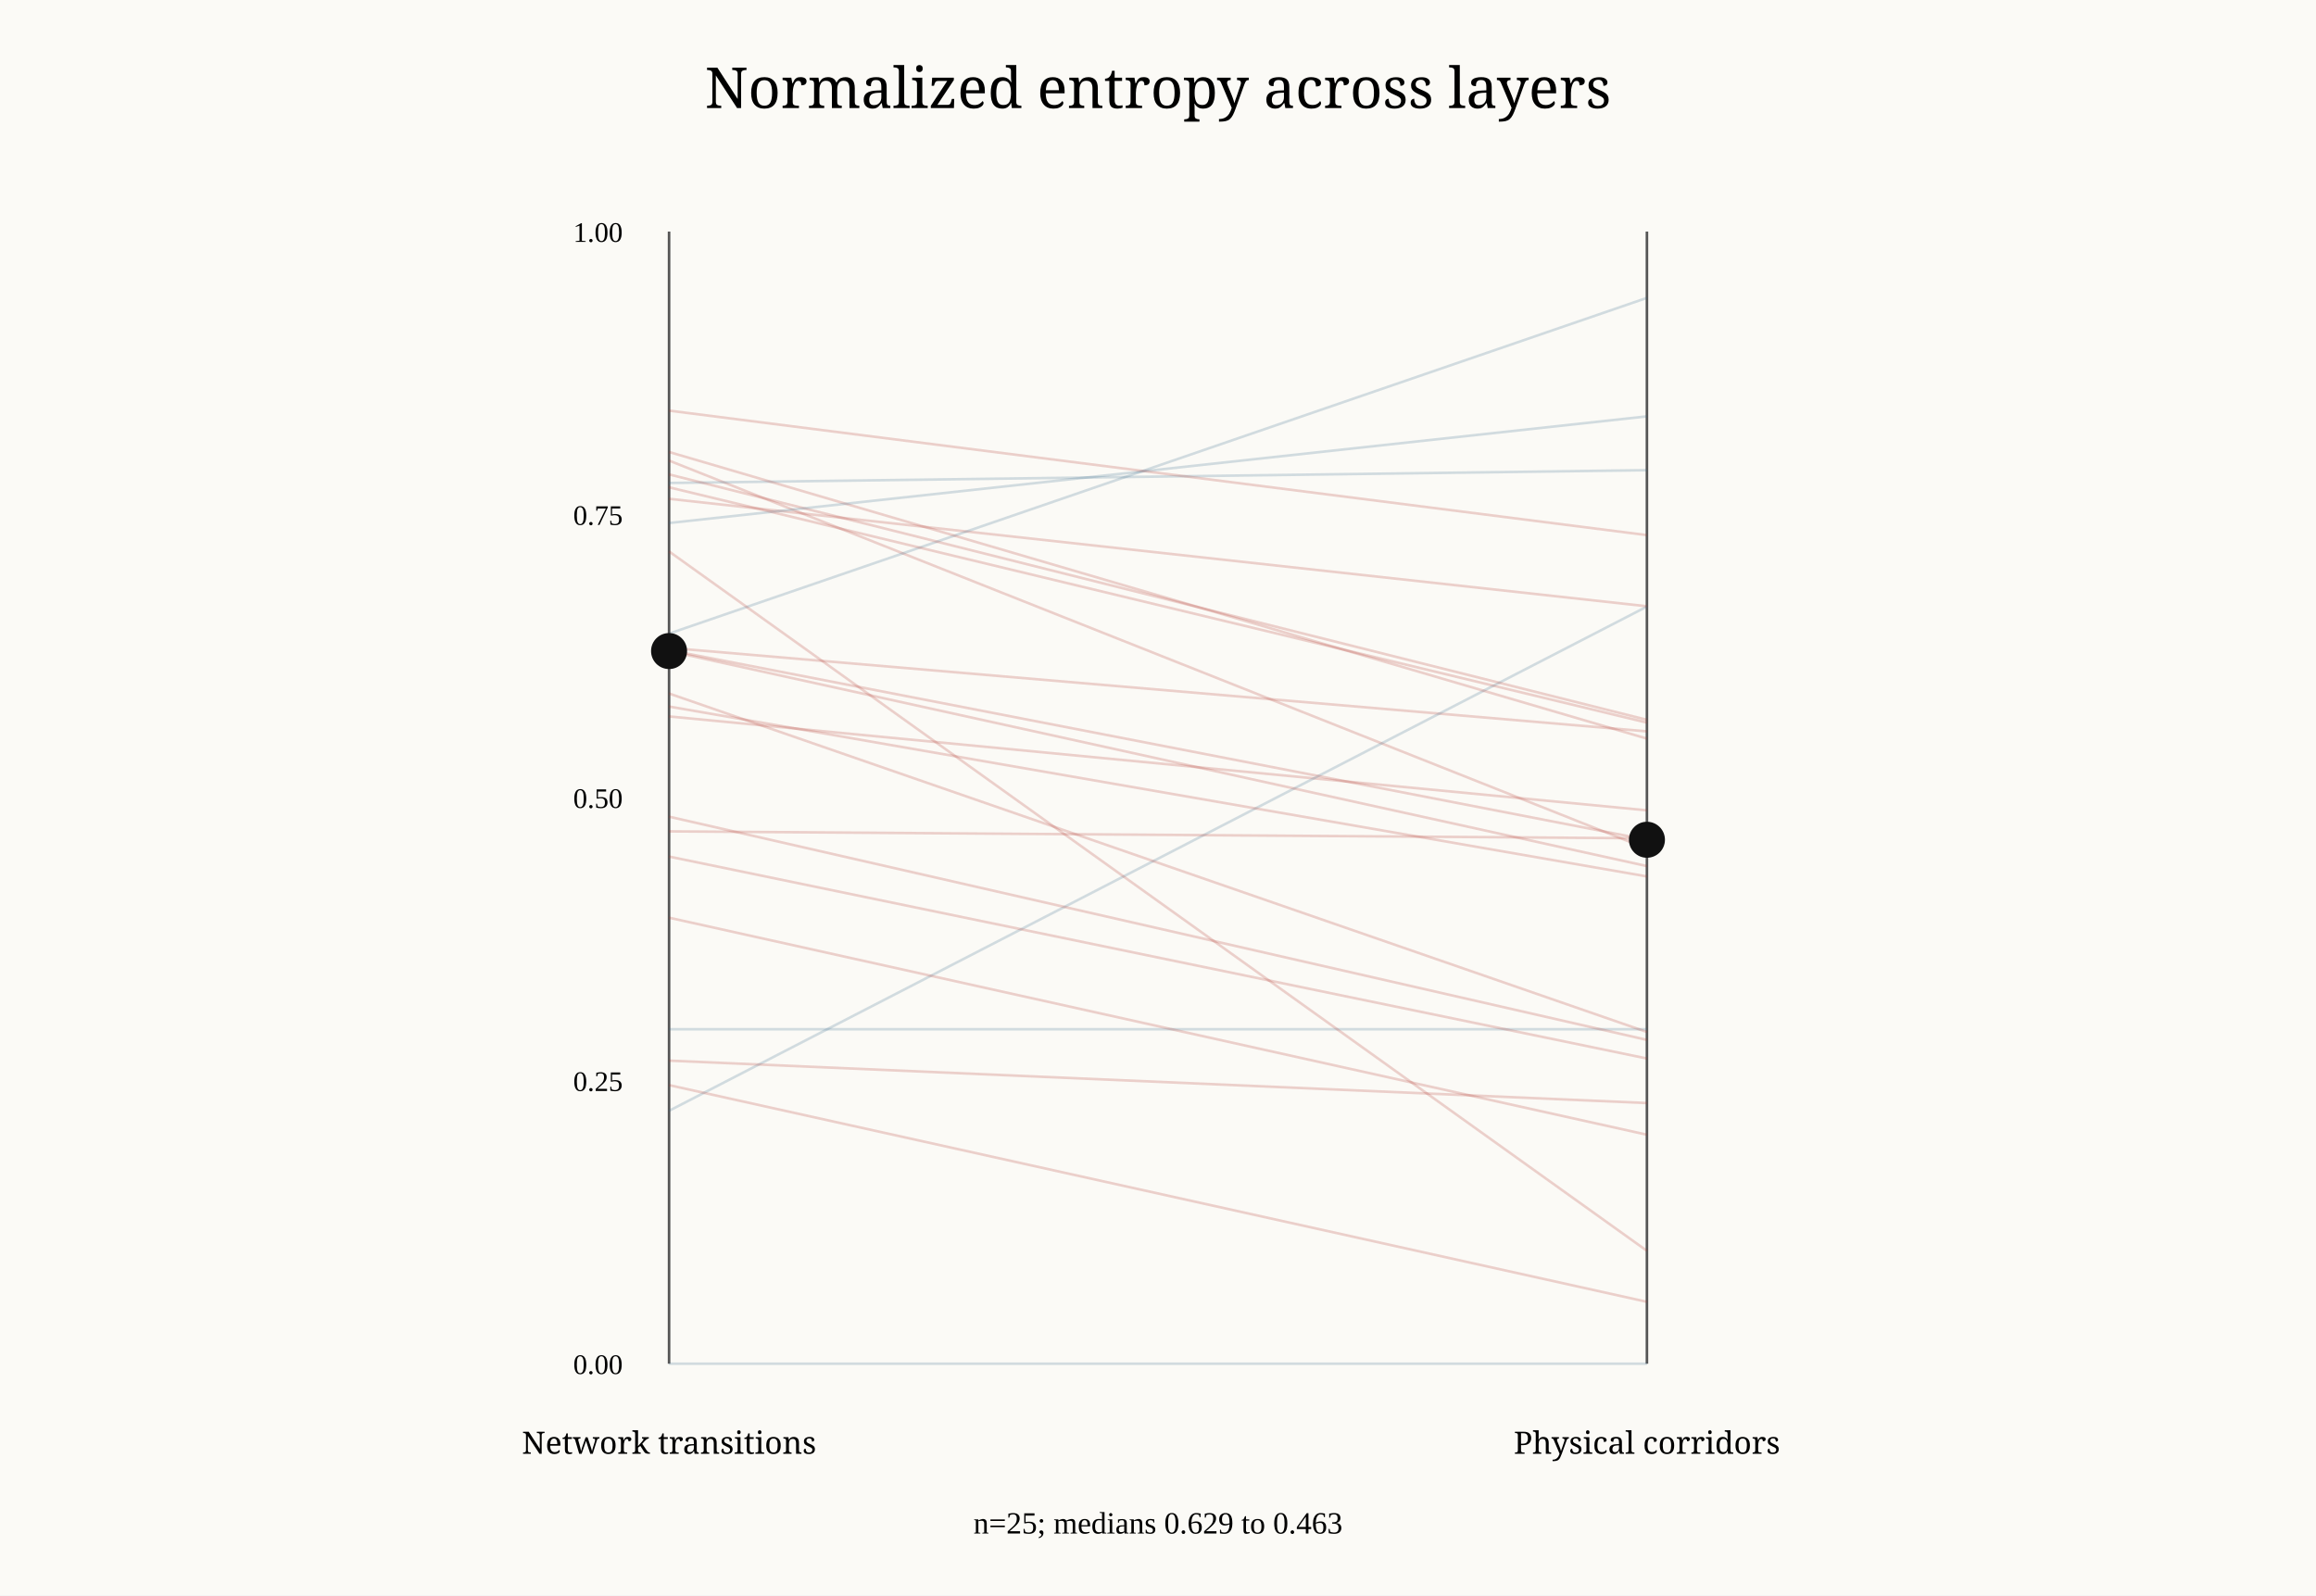
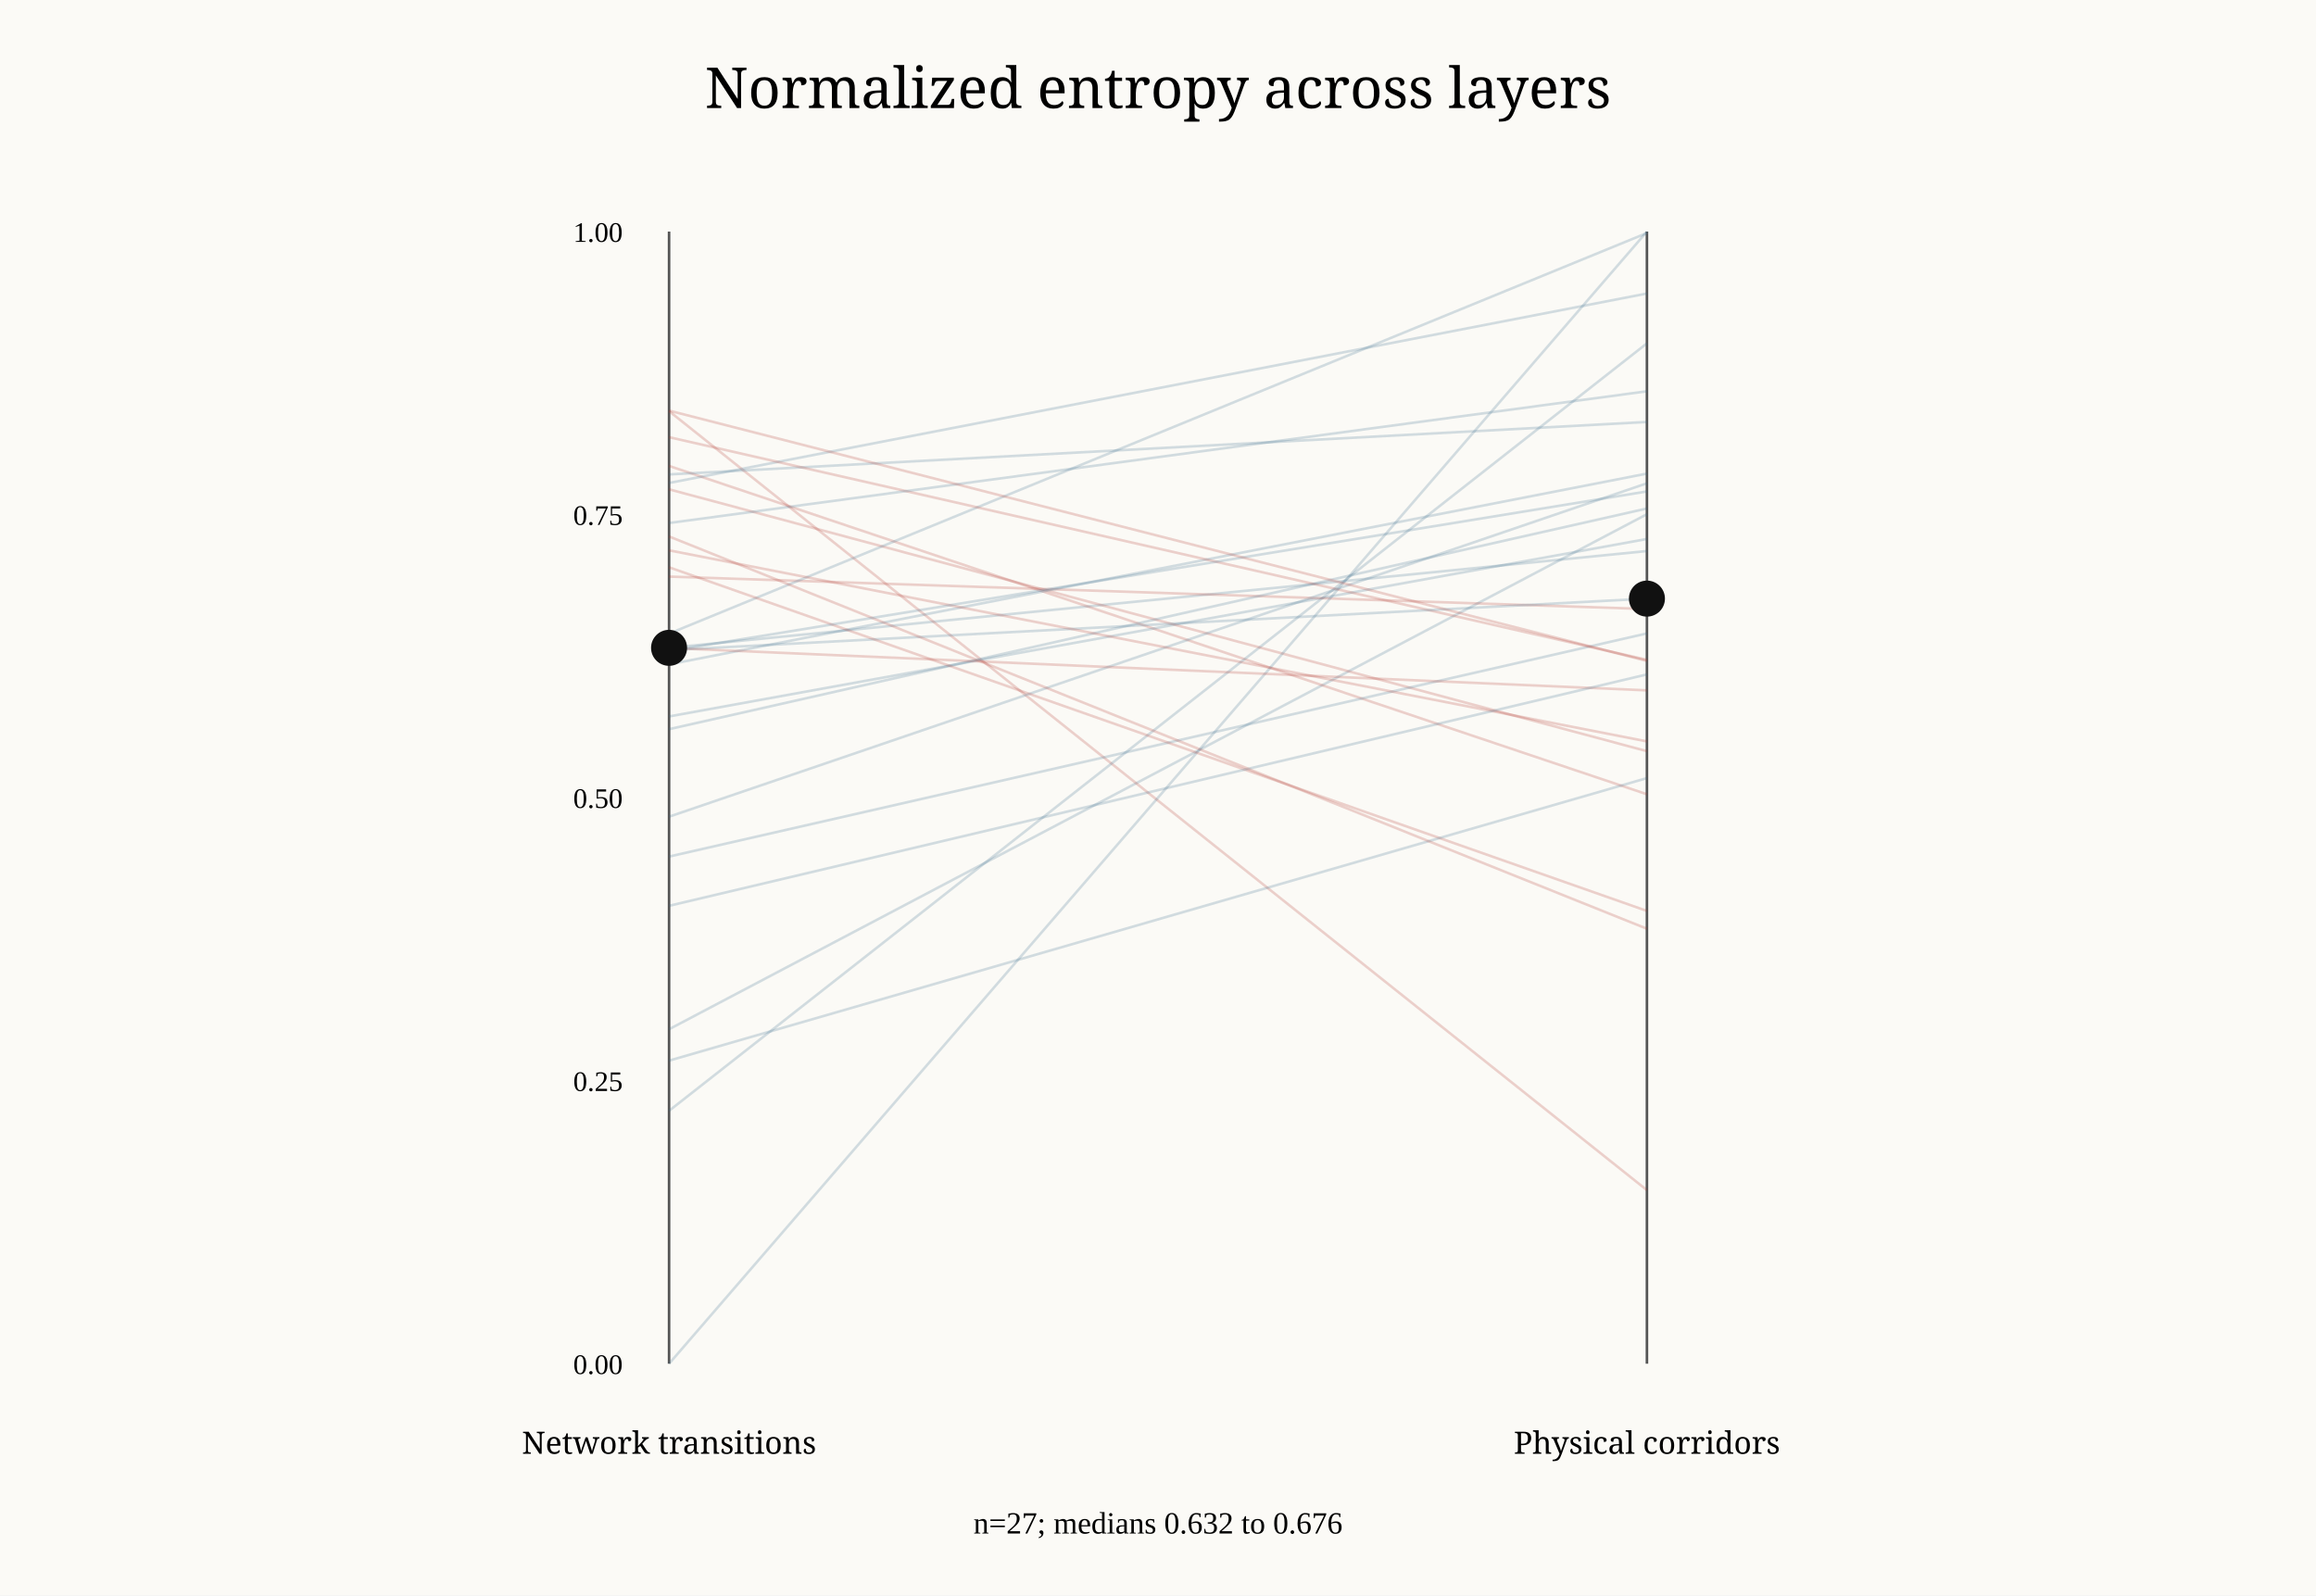
<svg xmlns="http://www.w3.org/2000/svg" width="900" height="620" viewBox="0 0 900 620">
  <rect width="100%" height="100%" fill="white" />
  <rect width="100%" height="100%" fill="#fbfaf6" />
  <text x="450" y="42" text-anchor="middle" font-size="22" font-family="Georgia">Normalized entropy across layers</text>
  <line x1="260" y1="90" x2="260" y2="530" stroke="#555" />
  <line x1="640" y1="90" x2="640" y2="530" stroke="#555" />
  <text x="260" y="565" text-anchor="middle" font-family="Georgia">Network transitions</text>
  <text x="640" y="565" text-anchor="middle" font-family="Georgia">Physical corridors</text>
  <text x="242" y="534.0" text-anchor="end" font-size="11">0.00</text>
  <text x="242" y="424.0" text-anchor="end" font-size="11">0.25</text>
  <text x="242" y="314.0" text-anchor="end" font-size="11">0.50</text>
  <text x="242" y="204.0" text-anchor="end" font-size="11">0.75</text>
  <text x="242" y="94.0" text-anchor="end" font-size="11">1.00</text>
-   <line x1="260" y1="251.78" x2="640" y2="284.25" stroke="#b23a2f" stroke-opacity="0.22" />
-   <line x1="260" y1="400.01" x2="640" y2="400.01" stroke="#3d6f8e" stroke-opacity="0.22" />
-   <line x1="260" y1="179.01" x2="640" y2="329.83" stroke="#b23a2f" stroke-opacity="0.22" />
-   <line x1="260" y1="187.70" x2="640" y2="182.73" stroke="#3d6f8e" stroke-opacity="0.22" />
-   <line x1="260" y1="278.44" x2="640" y2="314.94" stroke="#b23a2f" stroke-opacity="0.22" />
-   <line x1="260" y1="431.70" x2="640" y2="235.74" stroke="#3d6f8e" stroke-opacity="0.22" />
-   <line x1="260" y1="269.53" x2="640" y2="401.09" stroke="#b23a2f" stroke-opacity="0.22" />
-   <line x1="260" y1="193.86" x2="640" y2="235.63" stroke="#b23a2f" stroke-opacity="0.22" />
-   <line x1="260" y1="274.59" x2="640" y2="340.63" stroke="#b23a2f" stroke-opacity="0.22" />
-   <line x1="260" y1="246.25" x2="640" y2="115.77" stroke="#3d6f8e" stroke-opacity="0.22" />
-   <line x1="260" y1="184.38" x2="640" y2="279.76" stroke="#b23a2f" stroke-opacity="0.22" />
-   <line x1="260" y1="530.00" x2="640" y2="530.00" stroke="#3d6f8e" stroke-opacity="0.22" />
-   <line x1="260" y1="323.11" x2="640" y2="325.81" stroke="#b23a2f" stroke-opacity="0.22" />
-   <line x1="260" y1="332.90" x2="640" y2="411.39" stroke="#b23a2f" stroke-opacity="0.22" />
-   <line x1="260" y1="175.67" x2="640" y2="287.07" stroke="#b23a2f" stroke-opacity="0.22" />
-   <line x1="260" y1="317.40" x2="640" y2="404.16" stroke="#b23a2f" stroke-opacity="0.22" />
-   <line x1="260" y1="203.27" x2="640" y2="161.81" stroke="#3d6f8e" stroke-opacity="0.22" />
-   <line x1="260" y1="252.67" x2="640" y2="326.37" stroke="#b23a2f" stroke-opacity="0.22" />
-   <line x1="260" y1="412.21" x2="640" y2="428.70" stroke="#b23a2f" stroke-opacity="0.22" />
-   <line x1="260" y1="421.73" x2="640" y2="505.96" stroke="#b23a2f" stroke-opacity="0.22" />
-   <line x1="260" y1="214.32" x2="640" y2="486.13" stroke="#b23a2f" stroke-opacity="0.22" />
-   <line x1="260" y1="356.66" x2="640" y2="441.01" stroke="#b23a2f" stroke-opacity="0.22" />
-   <line x1="260" y1="189.40" x2="640" y2="280.85" stroke="#b23a2f" stroke-opacity="0.22" />
-   <line x1="260" y1="253.03" x2="640" y2="336.61" stroke="#b23a2f" stroke-opacity="0.22" />
-   <line x1="260" y1="159.59" x2="640" y2="207.98" stroke="#b23a2f" stroke-opacity="0.22" />
-   <circle cx="260" cy="253.03" r="7" fill="#111" />
-   <circle cx="640" cy="326.37" r="7" fill="#111" />
-   <text x="450" y="596" text-anchor="middle" font-size="12">n=25; medians 0.629 to 0.463</text>
+   <line x1="260" y1="251.78" x2="640" y2="214.16" stroke="#3d6f8e" stroke-opacity="0.22" />
+   <line x1="260" y1="400.01" x2="640" y2="199.84" stroke="#3d6f8e" stroke-opacity="0.22" />
+   <line x1="260" y1="181.08" x2="640" y2="308.69" stroke="#b23a2f" stroke-opacity="0.22" />
+   <line x1="260" y1="159.79" x2="640" y2="462.55" stroke="#b23a2f" stroke-opacity="0.22" />
+   <line x1="260" y1="187.70" x2="640" y2="114.07" stroke="#3d6f8e" stroke-opacity="0.22" />
+   <line x1="260" y1="278.44" x2="640" y2="209.47" stroke="#3d6f8e" stroke-opacity="0.22" />
+   <line x1="260" y1="431.70" x2="640" y2="133.44" stroke="#3d6f8e" stroke-opacity="0.22" />
+   <line x1="260" y1="224.09" x2="640" y2="236.71" stroke="#b23a2f" stroke-opacity="0.22" />
+   <line x1="260" y1="190.18" x2="640" y2="291.94" stroke="#b23a2f" stroke-opacity="0.22" />
+   <line x1="260" y1="283.39" x2="640" y2="197.62" stroke="#3d6f8e" stroke-opacity="0.22" />
+   <line x1="260" y1="246.25" x2="640" y2="90.56" stroke="#3d6f8e" stroke-opacity="0.22" />
+   <line x1="260" y1="184.38" x2="640" y2="163.99" stroke="#3d6f8e" stroke-opacity="0.22" />
+   <line x1="260" y1="530.00" x2="640" y2="90.00" stroke="#3d6f8e" stroke-opacity="0.22" />
+   <line x1="260" y1="258.21" x2="640" y2="184.06" stroke="#3d6f8e" stroke-opacity="0.22" />
+   <line x1="260" y1="332.90" x2="640" y2="246.17" stroke="#3d6f8e" stroke-opacity="0.22" />
+   <line x1="260" y1="169.91" x2="640" y2="256.44" stroke="#b23a2f" stroke-opacity="0.22" />
+   <line x1="260" y1="317.40" x2="640" y2="187.83" stroke="#3d6f8e" stroke-opacity="0.22" />
+   <line x1="260" y1="203.27" x2="640" y2="152.06" stroke="#3d6f8e" stroke-opacity="0.22" />
+   <line x1="260" y1="252.67" x2="640" y2="232.65" stroke="#3d6f8e" stroke-opacity="0.22" />
+   <line x1="260" y1="220.48" x2="640" y2="354.03" stroke="#b23a2f" stroke-opacity="0.22" />
+   <line x1="260" y1="412.21" x2="640" y2="302.40" stroke="#3d6f8e" stroke-opacity="0.22" />
+   <line x1="260" y1="251.84" x2="640" y2="268.31" stroke="#b23a2f" stroke-opacity="0.22" />
+   <line x1="260" y1="213.89" x2="640" y2="288.15" stroke="#b23a2f" stroke-opacity="0.22" />
+   <line x1="260" y1="352.04" x2="640" y2="262.11" stroke="#3d6f8e" stroke-opacity="0.22" />
+   <line x1="260" y1="208.49" x2="640" y2="360.96" stroke="#b23a2f" stroke-opacity="0.22" />
+   <line x1="260" y1="253.03" x2="640" y2="190.99" stroke="#3d6f8e" stroke-opacity="0.22" />
+   <line x1="260" y1="159.59" x2="640" y2="256.88" stroke="#b23a2f" stroke-opacity="0.22" />
+   <circle cx="260" cy="251.78" r="7" fill="#111" />
+   <circle cx="640" cy="232.65" r="7" fill="#111" />
+   <text x="450" y="596" text-anchor="middle" font-size="12">n=27; medians 0.632 to 0.676</text>
</svg>
